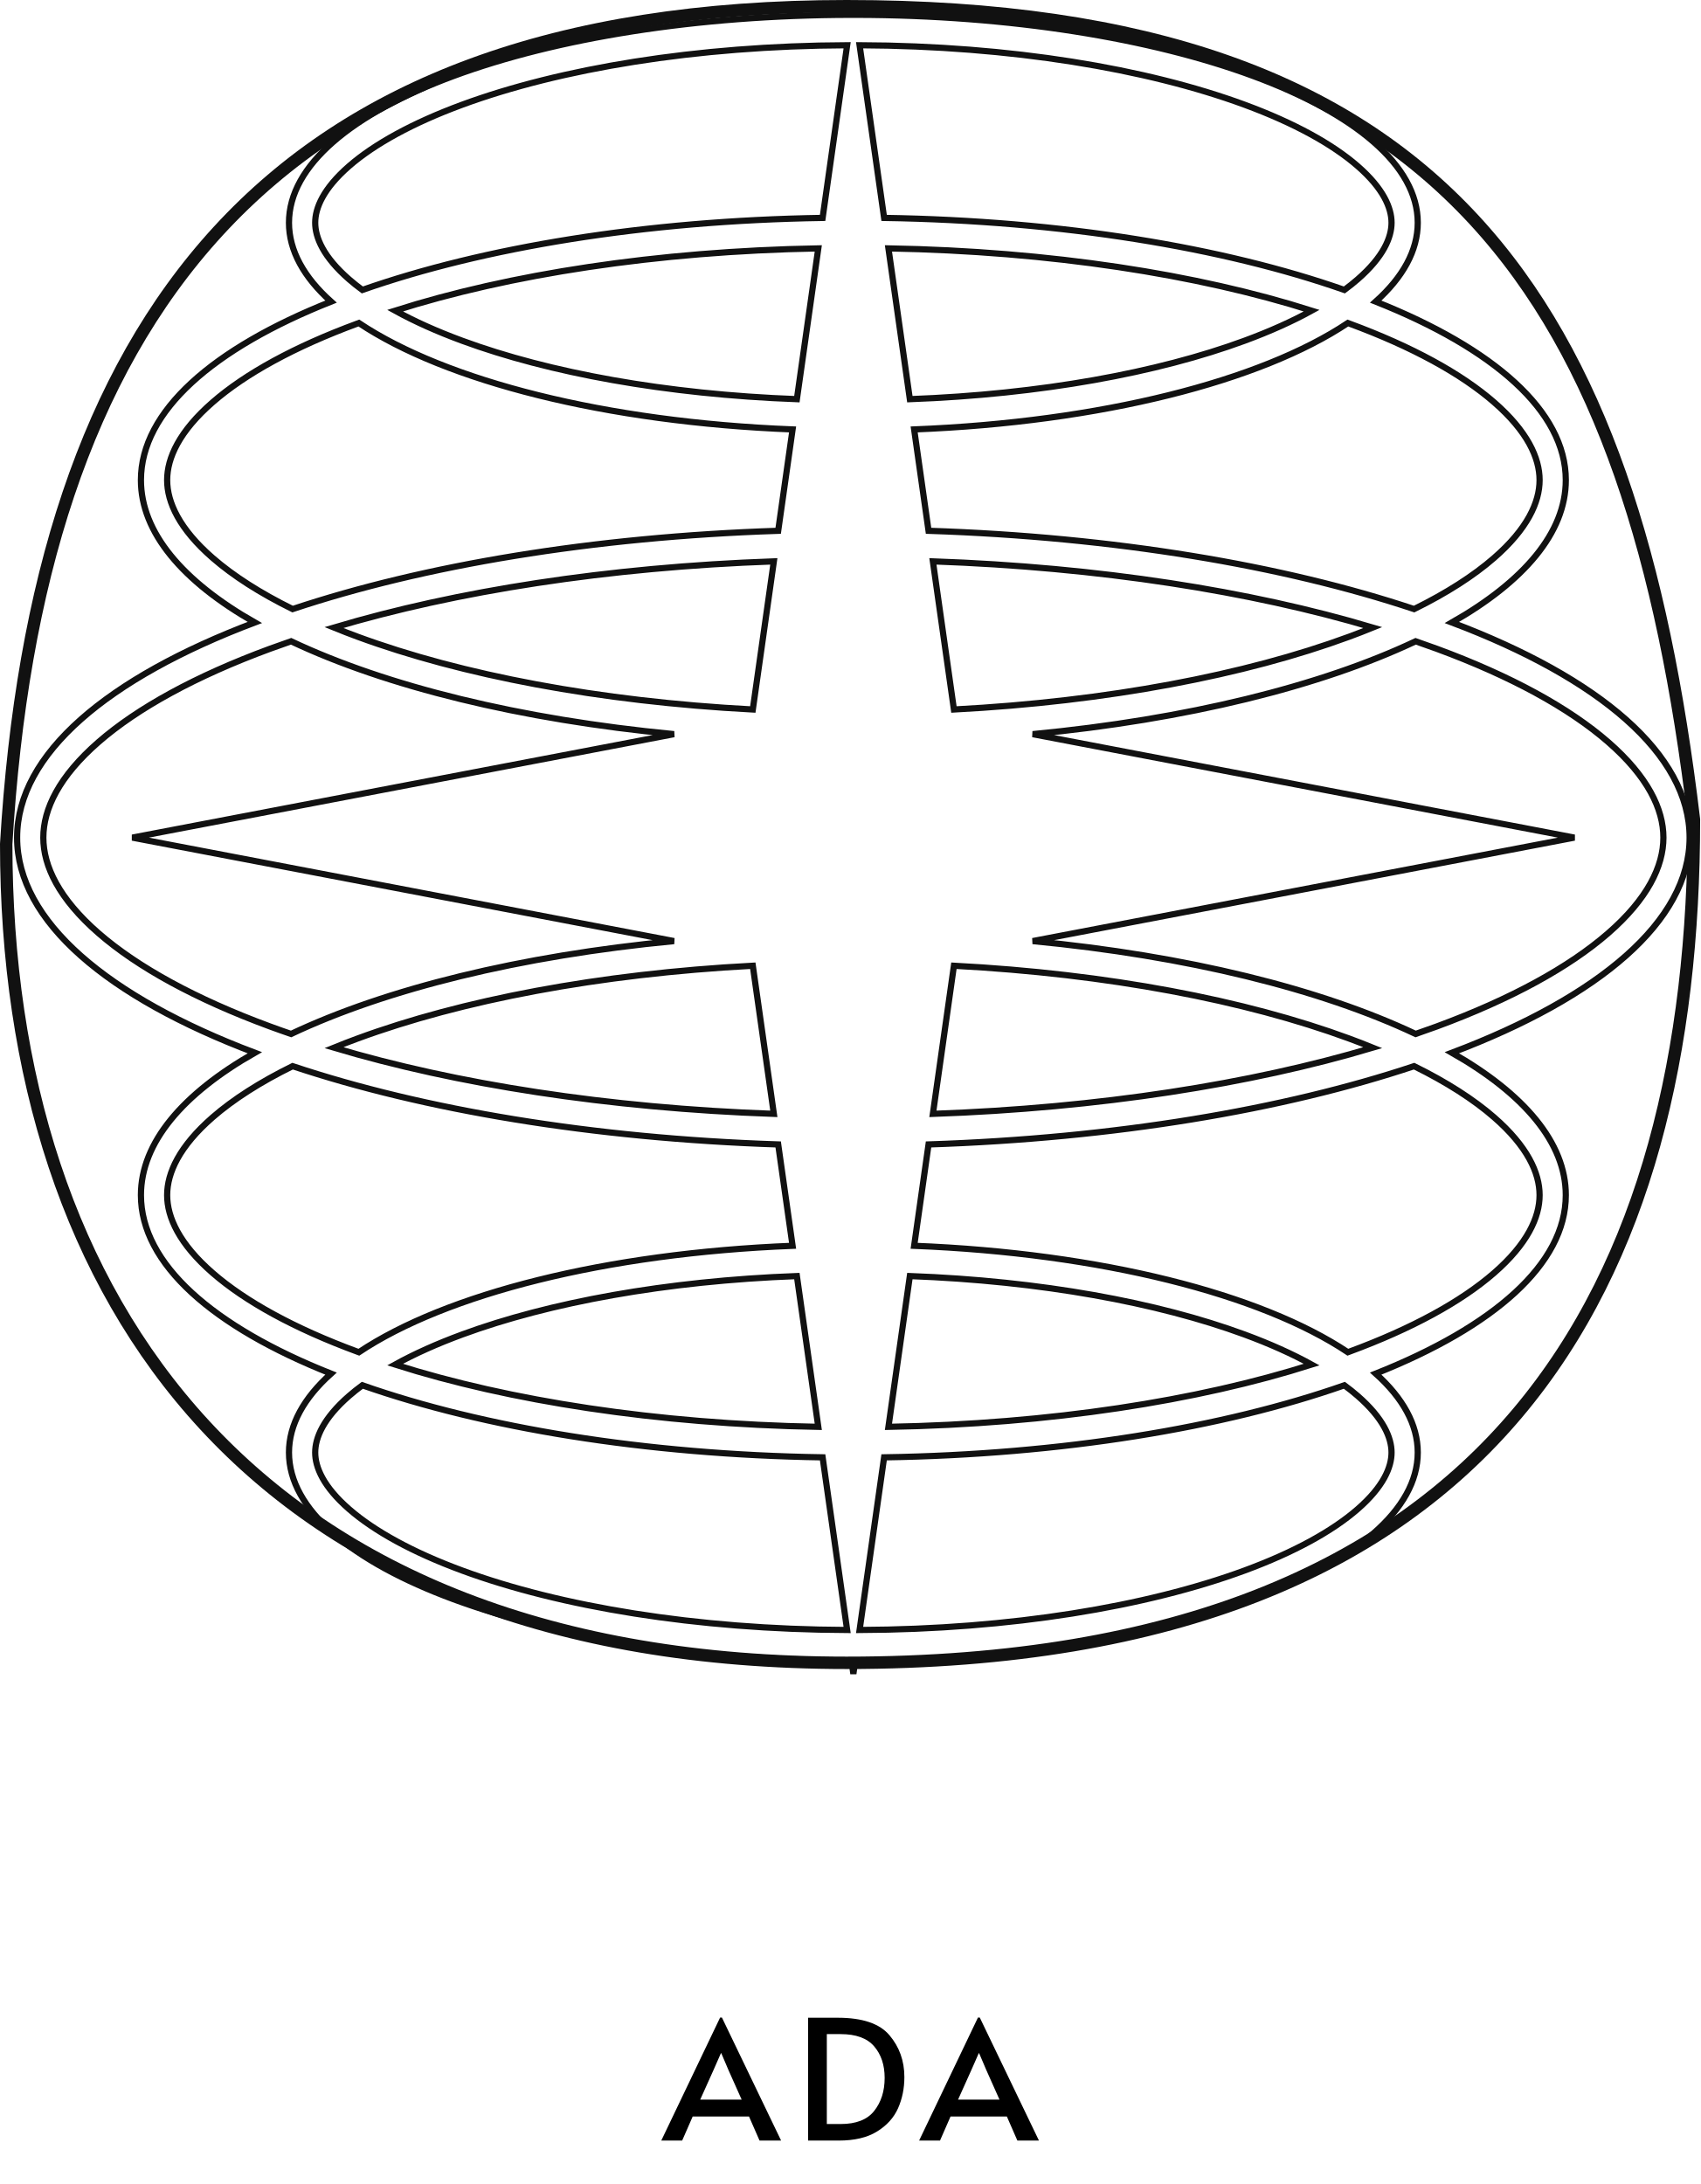
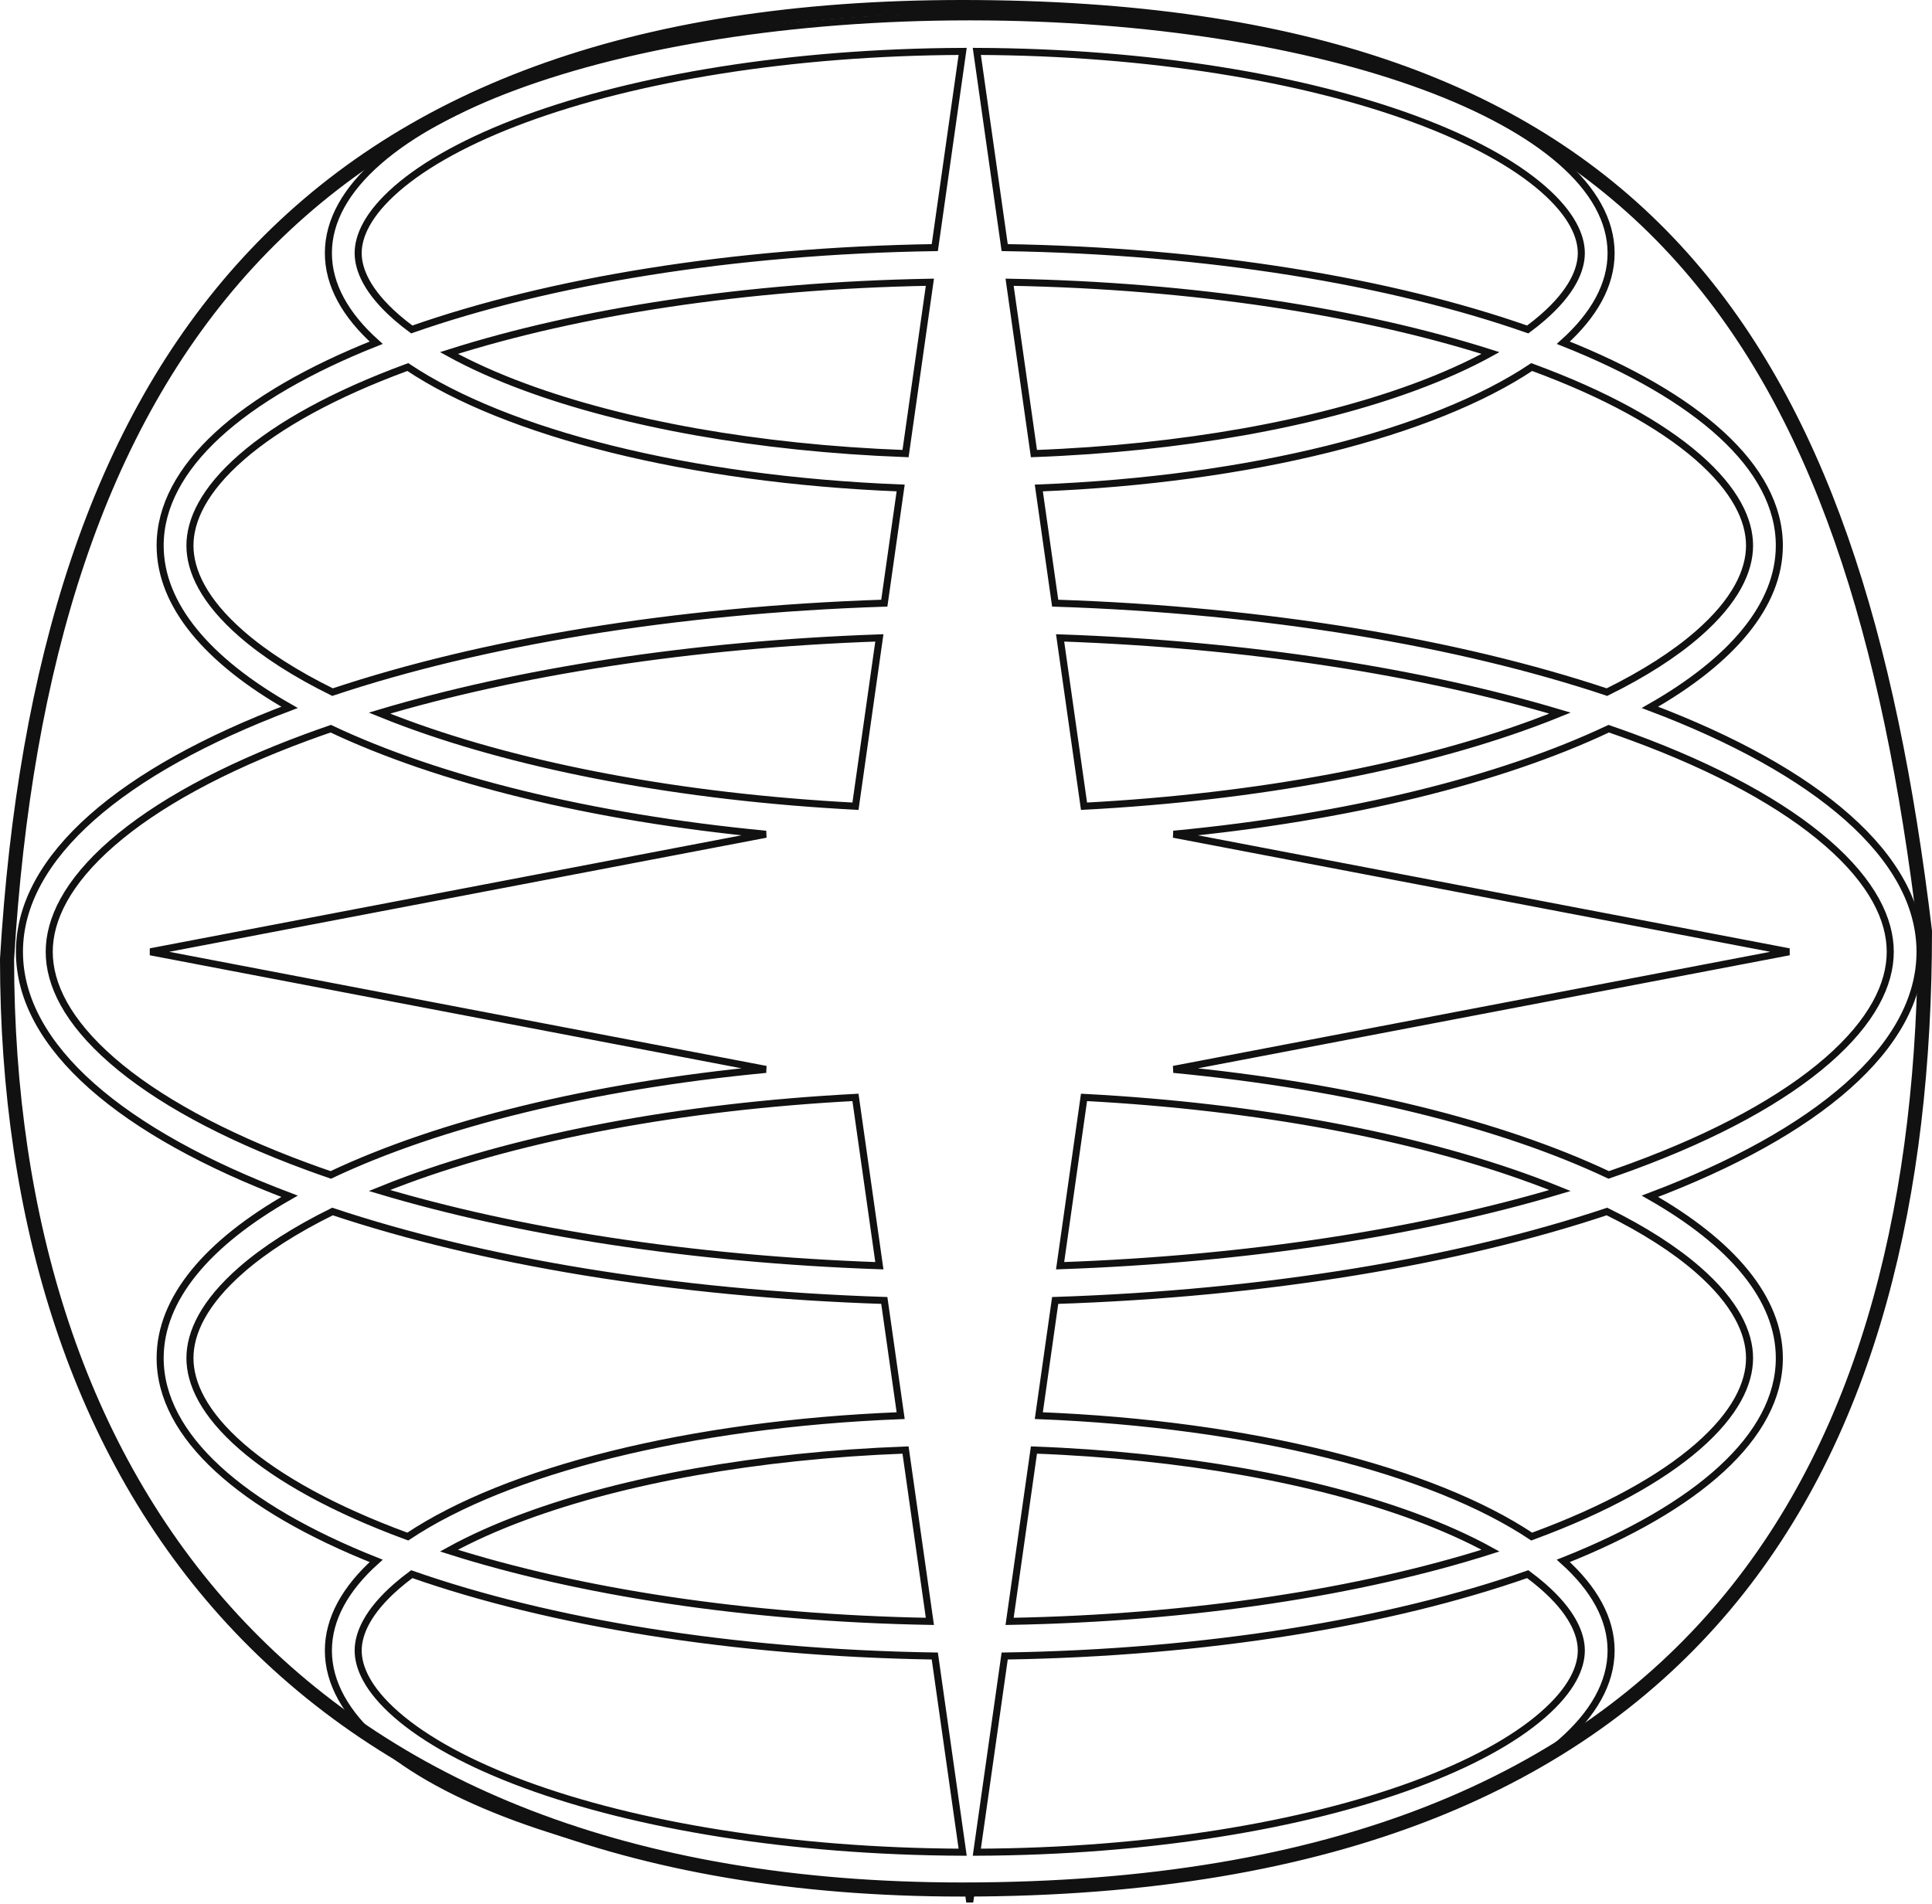
- <svg xmlns="http://www.w3.org/2000/svg" width="274" height="352" viewBox="0 0 274 352" fill="none">
-   <path d="M116.35 325.176L125.885 345H122.41L120.713 341.121H111.636L109.939 345H106.573L116.054 325.176H116.35ZM115.003 333.607L112.848 338.401H119.528L117.4 333.634L116.242 330.913H116.188L115.003 333.607ZM130.237 325.203H135.004C138.99 325.203 141.774 326.146 143.354 328.031C144.952 329.917 145.751 332.161 145.751 334.765C145.751 336.578 145.41 338.257 144.728 339.802C144.045 341.328 142.914 342.576 141.334 343.546C139.772 344.515 137.716 345 135.166 345H130.237V325.203ZM135.489 342.333C137.967 342.333 139.763 341.633 140.876 340.233C142.007 338.814 142.573 337.036 142.573 334.899C142.573 332.816 142.007 331.12 140.876 329.809C139.745 328.498 137.949 327.843 135.489 327.843H133.253V342.333H135.489ZM157.904 325.176L167.439 345H163.964L162.268 341.121H153.191L151.494 345H148.127L157.608 325.176H157.904ZM156.557 333.607L154.403 338.401H161.082L158.955 333.634L157.796 330.913H157.743L156.557 333.607Z" fill="black" />
+ <svg xmlns="http://www.w3.org/2000/svg" width="274" height="270" viewBox="0 0 274 270" fill="none">
  <path fill-rule="evenodd" clip-rule="evenodd" d="M41.066 169.673C17.362 160.725 2.757 148.491 2.757 135C2.757 121.51 17.362 109.276 41.066 100.327C29.454 93.717 22.712 85.838 22.712 77.378C22.712 66.269 34.337 56.16 53.35 48.613C48.981 44.692 46.572 40.398 46.572 35.896C46.572 17.428 87.129 2.449 137.223 2.388L137.53 0.227L137.837 2.388C187.932 2.449 228.489 17.428 228.489 35.897C228.489 40.398 226.08 44.691 221.711 48.613C240.724 56.16 252.349 66.269 252.349 77.378C252.349 85.838 245.607 93.717 233.995 100.328C257.699 109.276 272.304 121.51 272.304 135C272.304 148.491 257.699 160.725 233.995 169.673C245.607 176.283 252.349 184.163 252.349 192.623C252.349 203.731 240.724 213.84 221.711 221.388C226.08 225.309 228.489 229.603 228.489 234.104C228.489 252.572 187.932 267.551 137.837 267.612L137.53 269.774L137.223 267.612C87.129 267.551 46.572 252.572 46.572 234.104C46.572 229.603 48.981 225.309 53.35 221.388C34.337 213.84 22.712 203.731 22.712 192.623C22.712 184.163 29.454 176.283 41.066 169.673ZM21.335 135L108.623 118.324C83.792 115.951 62.225 110.595 46.911 103.355C45.757 103.751 44.623 104.154 43.51 104.564C31.549 108.97 22.177 114.114 15.885 119.593C9.52 125.137 6.982 130.394 6.982 135C6.982 139.606 9.52 144.863 15.885 150.407C22.177 155.887 31.549 161.03 43.51 165.436C44.623 165.847 45.757 166.25 46.911 166.645C62.225 159.406 83.792 154.049 108.622 151.677L21.335 135ZM228.151 166.645C229.304 166.25 230.438 165.847 231.551 165.437C243.512 161.03 252.884 155.887 259.176 150.407C265.541 144.863 268.079 139.606 268.079 135C268.079 130.394 265.541 125.137 259.176 119.593C252.884 114.114 243.512 108.97 231.551 104.564C230.438 104.154 229.304 103.751 228.151 103.355C212.836 110.595 191.269 115.951 166.438 118.324L253.726 135L166.439 151.677C191.269 154.049 212.836 159.406 228.151 166.645ZM227.903 98.167C233.162 95.575 237.489 92.797 240.789 89.923C246.144 85.259 248.124 80.969 248.124 77.378C248.124 73.787 246.144 69.497 240.789 64.833C235.507 60.232 227.596 55.881 217.44 52.14L217.225 52.061C203.232 61.404 177.484 68.023 147.327 69.213L149.647 85.549C179.639 86.533 206.805 91.137 227.903 98.167ZM150.347 90.476C177.179 91.418 201.601 95.284 221.243 101.145C220.013 101.645 218.745 102.135 217.44 102.616C200.733 108.771 178.593 113.042 153.737 114.352L150.347 90.476ZM124.714 90.476L121.324 114.352C96.468 113.042 74.328 108.771 57.621 102.616C56.316 102.135 55.048 101.645 53.818 101.145C73.46 95.284 97.882 91.418 124.714 90.476ZM125.414 85.549C95.422 86.533 68.256 91.137 47.158 98.167C41.899 95.575 37.572 92.797 34.272 89.923C28.917 85.259 26.938 80.969 26.938 77.378C26.938 73.787 28.917 69.496 34.272 64.833C39.554 60.232 47.465 55.881 57.621 52.14L57.836 52.061C71.829 61.404 97.577 68.023 127.734 69.213L125.414 85.549ZM221.243 168.856C201.601 174.716 177.179 178.583 150.347 179.525L153.737 155.649C178.593 156.958 200.733 161.23 217.44 167.384C218.745 167.865 220.013 168.356 221.243 168.856ZM149.647 184.451C179.639 183.467 206.805 178.863 227.903 171.834C233.162 174.426 237.489 177.203 240.789 180.077C246.144 184.741 248.124 189.032 248.124 192.623C248.124 196.213 246.144 200.504 240.789 205.168C235.507 209.768 227.596 214.12 217.44 217.861L217.225 217.94C203.232 208.597 177.484 201.978 147.327 200.788L149.647 184.451ZM125.414 184.451L127.734 200.788C97.577 201.978 71.829 208.597 57.836 217.94L57.621 217.861C47.465 214.12 39.554 209.768 34.272 205.168C28.917 200.504 26.938 196.213 26.938 192.623C26.938 189.032 28.917 184.741 34.272 180.077C37.572 177.203 41.899 174.426 47.158 171.834C68.256 178.863 95.422 183.467 125.414 184.451ZM124.714 179.525C97.882 178.583 73.46 174.716 53.818 168.856C55.048 168.356 56.316 167.865 57.621 167.384C74.328 161.23 96.468 156.958 121.324 155.649L124.714 179.525ZM218.804 45.02C218.145 45.594 217.431 46.165 216.664 46.73C197.183 39.902 171.199 35.568 142.486 35.119L138.534 7.291C162.938 7.39 184.84 11.079 200.569 16.873C208.566 19.819 214.73 23.224 218.804 26.773C222.952 30.385 224.264 33.519 224.264 35.897C224.264 38.274 222.952 41.408 218.804 45.02ZM211.39 50.069C193.04 44.235 169.334 40.504 143.183 40.032L146.635 64.336C167.767 63.55 186.602 60.065 200.569 54.919C204.669 53.409 208.288 51.778 211.39 50.069ZM128.426 64.336L131.878 40.032C105.727 40.504 82.021 44.235 63.671 50.069C66.773 51.778 70.392 53.409 74.492 54.919C88.459 60.065 107.294 63.55 128.426 64.336ZM58.397 46.73C77.878 39.902 103.862 35.568 132.575 35.119L136.527 7.291C112.123 7.39 90.221 11.079 74.492 16.873C66.496 19.819 60.331 23.224 56.257 26.773C52.109 30.385 50.797 33.519 50.797 35.896C50.797 38.274 52.109 41.408 56.257 45.02C56.916 45.594 57.63 46.165 58.397 46.73ZM58.397 223.27C57.63 223.836 56.916 224.406 56.257 224.98C52.109 228.592 50.797 231.727 50.797 234.104C50.797 236.481 52.109 239.616 56.257 243.228C60.331 246.777 66.496 250.181 74.492 253.127C90.221 258.921 112.123 262.611 136.527 262.709L132.575 234.882C103.862 234.433 77.878 230.099 58.397 223.27ZM131.878 229.969C105.727 229.496 82.021 225.765 63.671 219.932C66.773 218.222 70.392 216.591 74.492 215.081C88.459 209.936 107.294 206.45 128.426 205.665L131.878 229.969ZM142.486 234.882L138.534 262.709C162.938 262.611 184.84 258.921 200.569 253.127C208.566 250.181 214.73 246.777 218.804 243.228C222.952 239.616 224.264 236.481 224.264 234.104C224.264 231.727 222.952 228.592 218.804 224.98C218.145 224.406 217.431 223.836 216.664 223.27C197.183 230.099 171.199 234.433 142.486 234.882ZM211.39 219.932C193.04 225.765 169.334 229.496 143.183 229.969L146.635 205.665C167.767 206.45 186.602 209.936 200.569 215.081C204.669 216.591 208.288 218.222 211.39 219.932Z" stroke="#111111" />
  <path d="M237.51 35.367C258.16 57.68 268.004 90.394 273 132.06C272.992 169.066 265.383 203.017 244.604 227.712C223.842 252.387 189.776 268 136.451 268C88.686 268 54.866 253.392 32.979 229.678C11.083 205.955 1.005 172.987 1 136.03C3.497 94.152 13.838 60.43 35.23 37.177C56.603 13.944 89.159 1 136.451 1C185.316 1 216.886 13.082 237.51 35.367Z" stroke="#111111" stroke-width="2" />
</svg>
